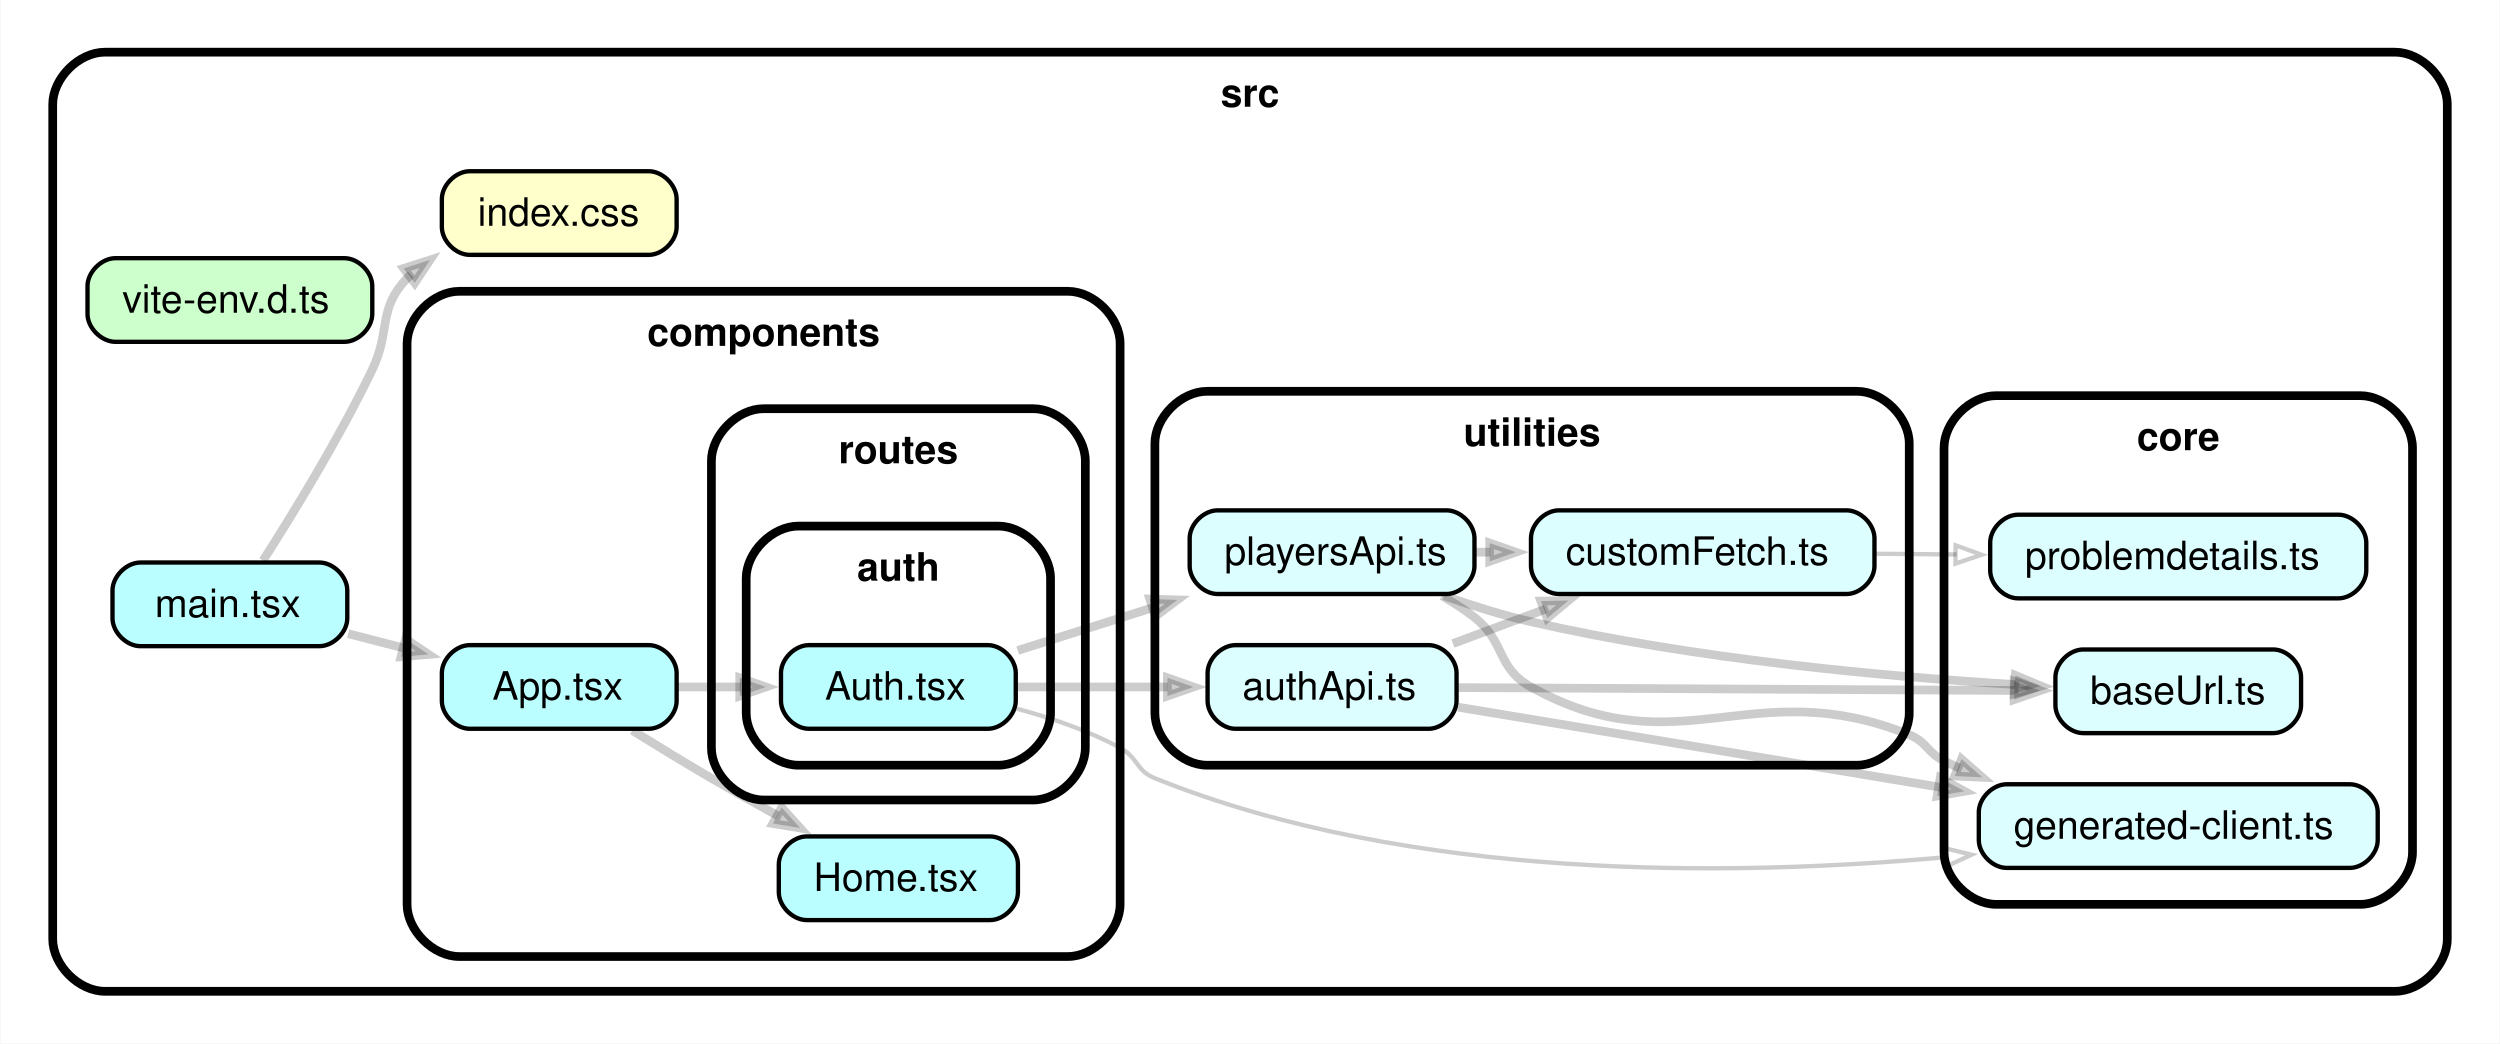
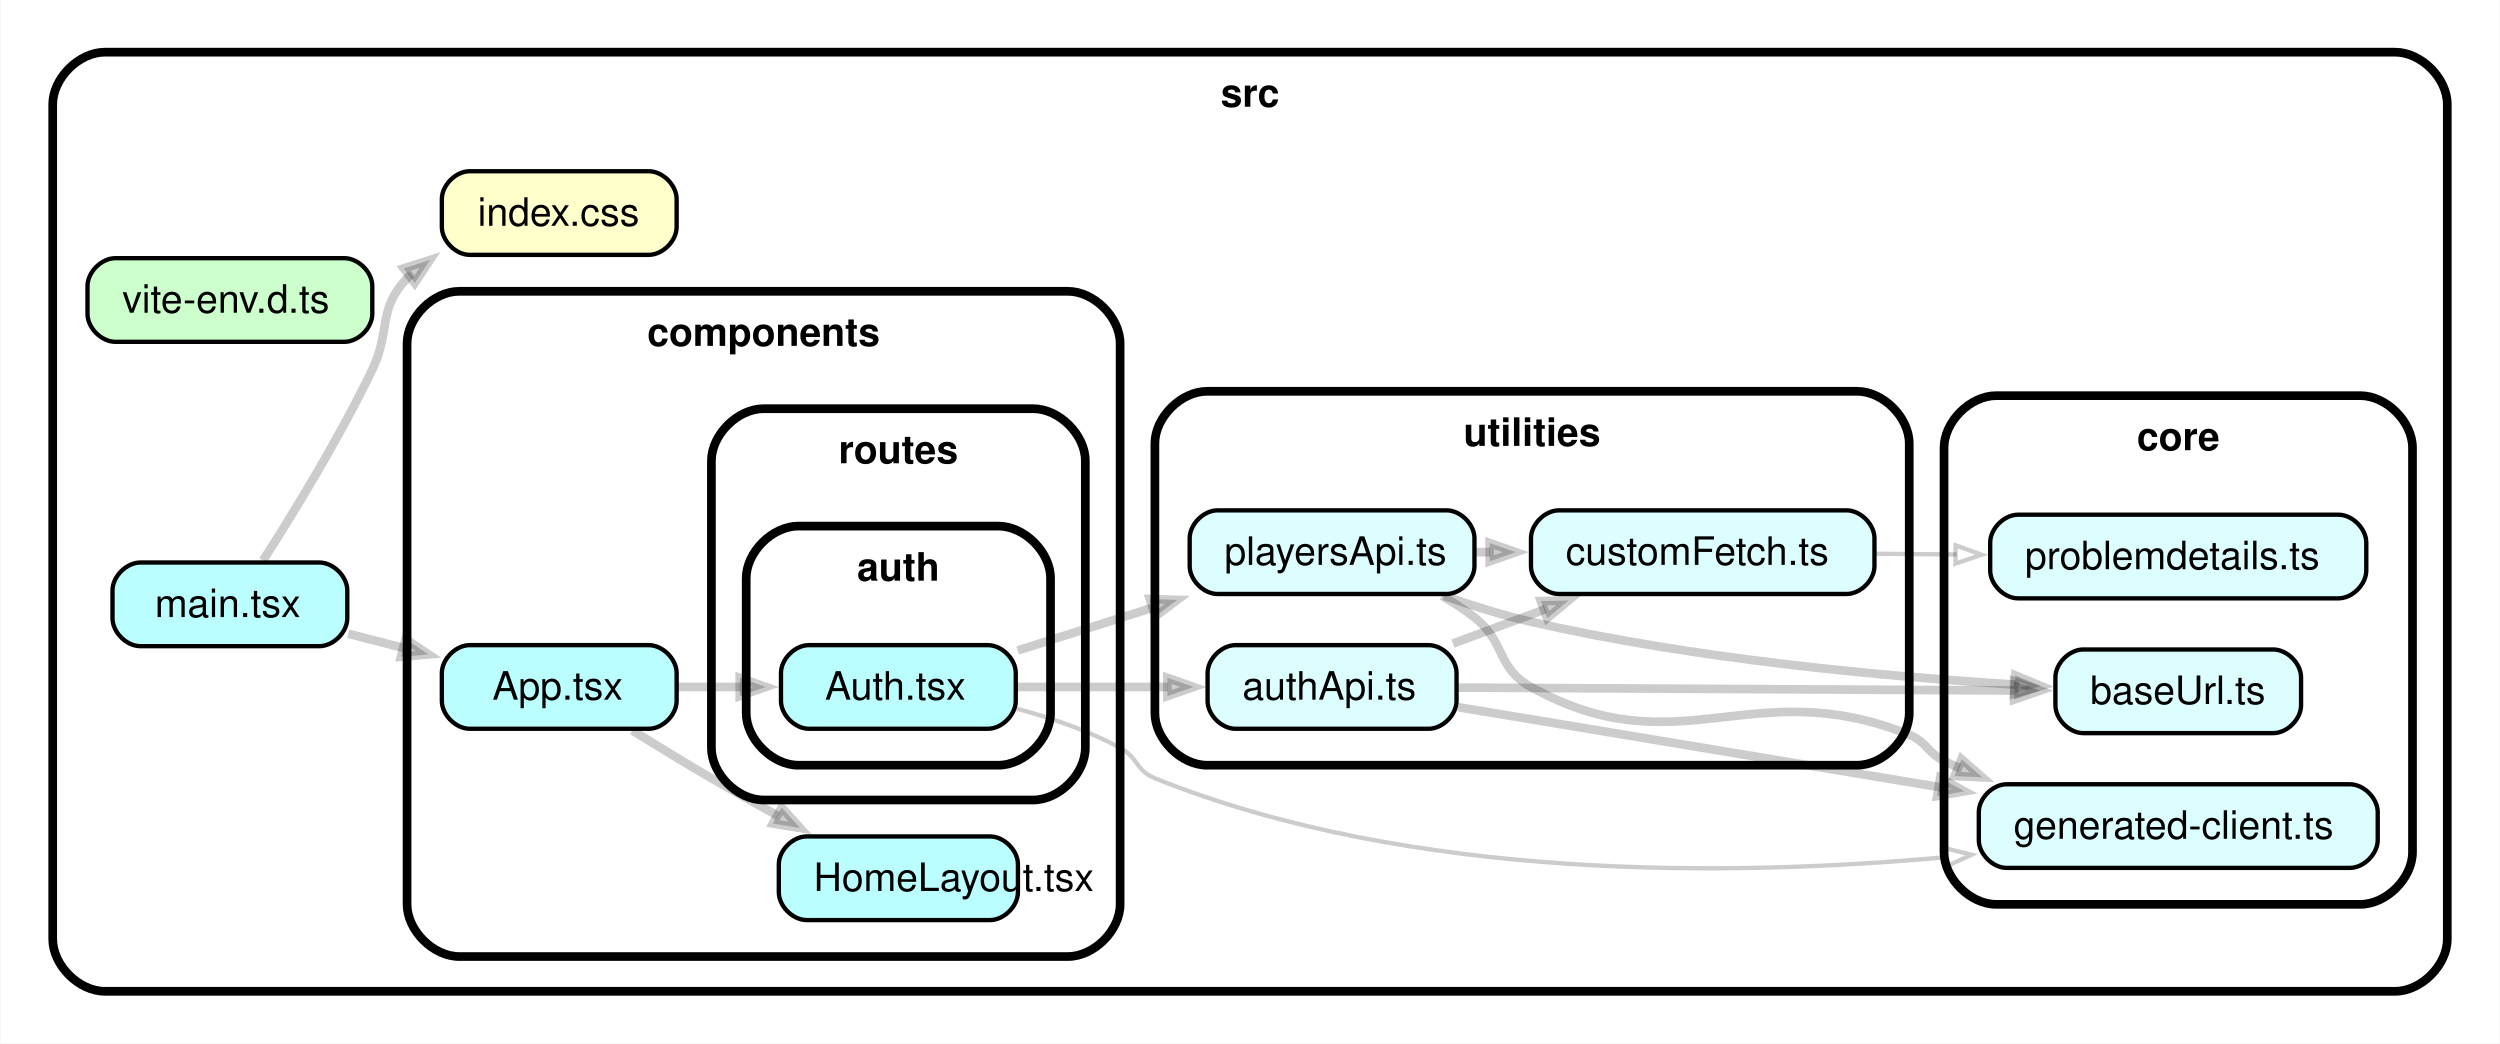
<svg xmlns="http://www.w3.org/2000/svg" xmlns:xlink="http://www.w3.org/1999/xlink" width="575pt" height="240pt" viewBox="0.00 0.00 574.75 240.00">
  <g id="graph0" class="graph" transform="scale(1 1) rotate(0) translate(4 236)">
    <polygon fill="white" stroke="none" points="-4,4 -4,-236 570.75,-236 570.75,4 -4,4" />
    <g id="clust1" class="cluster">
      <path fill="#ffffff" stroke="black" stroke-width="2" d="M20,-8C20,-8 546.75,-8 546.75,-8 552.75,-8 558.75,-14 558.75,-20 558.75,-20 558.75,-212 558.75,-212 558.75,-218 552.75,-224 546.75,-224 546.75,-224 20,-224 20,-224 14,-224 8,-218 8,-212 8,-212 8,-20 8,-20 8,-14 14,-8 20,-8" />
      <text text-anchor="middle" x="283.38" y="-211.45" font-family="Helvetica,sans-Serif" font-weight="bold" font-size="9.00">src</text>
    </g>
    <g id="clust2" class="cluster">
      <path fill="#ffffff" stroke="black" stroke-width="2" d="M101.5,-16C101.5,-16 241.5,-16 241.5,-16 247.5,-16 253.5,-22 253.5,-28 253.5,-28 253.5,-157 253.5,-157 253.5,-163 247.5,-169 241.5,-169 241.5,-169 101.5,-169 101.5,-169 95.5,-169 89.5,-163 89.5,-157 89.5,-157 89.5,-28 89.5,-28 89.5,-22 95.5,-16 101.5,-16" />
      <text text-anchor="middle" x="171.5" y="-156.45" font-family="Helvetica,sans-Serif" font-weight="bold" font-size="9.00">components</text>
    </g>
    <g id="clust3" class="cluster">
      <path fill="#ffffff" stroke="black" stroke-width="2" d="M171.5,-52C171.5,-52 233.5,-52 233.5,-52 239.5,-52 245.5,-58 245.5,-64 245.5,-64 245.5,-130 245.5,-130 245.5,-136 239.5,-142 233.5,-142 233.5,-142 171.5,-142 171.5,-142 165.5,-142 159.5,-136 159.5,-130 159.5,-130 159.5,-64 159.5,-64 159.5,-58 165.5,-52 171.5,-52" />
      <text text-anchor="middle" x="202.5" y="-129.45" font-family="Helvetica,sans-Serif" font-weight="bold" font-size="9.00">routes</text>
    </g>
    <g id="clust4" class="cluster">
      <path fill="#ffffff" stroke="black" stroke-width="2" d="M179.5,-60C179.5,-60 225.5,-60 225.5,-60 231.5,-60 237.5,-66 237.5,-72 237.5,-72 237.5,-103 237.5,-103 237.5,-109 231.5,-115 225.5,-115 225.5,-115 179.5,-115 179.5,-115 173.5,-115 167.5,-109 167.5,-103 167.5,-103 167.5,-72 167.5,-72 167.5,-66 173.5,-60 179.5,-60" />
      <text text-anchor="middle" x="202.5" y="-102.45" font-family="Helvetica,sans-Serif" font-weight="bold" font-size="9.00">auth</text>
    </g>
    <g id="clust5" class="cluster">
      <path fill="#ffffff" stroke="black" stroke-width="2" d="M455,-28C455,-28 538.75,-28 538.75,-28 544.75,-28 550.75,-34 550.75,-40 550.75,-40 550.75,-133 550.75,-133 550.75,-139 544.75,-145 538.75,-145 538.75,-145 455,-145 455,-145 449,-145 443,-139 443,-133 443,-133 443,-40 443,-40 443,-34 449,-28 455,-28" />
      <text text-anchor="middle" x="496.88" y="-132.45" font-family="Helvetica,sans-Serif" font-weight="bold" font-size="9.00">core</text>
    </g>
    <g id="clust6" class="cluster">
      <path fill="#ffffff" stroke="black" stroke-width="2" d="M273.5,-60C273.5,-60 423,-60 423,-60 429,-60 435,-66 435,-72 435,-72 435,-134 435,-134 435,-140 429,-146 423,-146 423,-146 273.5,-146 273.5,-146 267.5,-146 261.5,-140 261.5,-134 261.5,-134 261.5,-72 261.5,-72 261.5,-66 267.5,-60 273.5,-60" />
      <text text-anchor="middle" x="348.25" y="-133.45" font-family="Helvetica,sans-Serif" font-weight="bold" font-size="9.00">utilities</text>
    </g>
    <g id="node1" class="node">
      <g id="a_node1">
        <a xlink:href="src/components/App.tsx" xlink:title="App.tsx">
          <path fill="#bbfeff" stroke="black" d="M145.08,-87.62C145.08,-87.62 103.92,-87.62 103.92,-87.62 100.71,-87.62 97.5,-84.42 97.5,-81.21 97.5,-81.21 97.5,-74.79 97.5,-74.79 97.5,-71.58 100.71,-68.38 103.92,-68.38 103.92,-68.38 145.08,-68.38 145.08,-68.38 148.29,-68.38 151.5,-71.58 151.5,-74.79 151.5,-74.79 151.5,-81.21 151.5,-81.21 151.5,-84.42 148.29,-87.62 145.08,-87.62" />
          <text text-anchor="start" x="109.12" y="-75.08" font-family="Helvetica,sans-Serif" font-size="9.00">App.tsx</text>
        </a>
      </g>
    </g>
    <g id="node2" class="node">
      <g id="a_node2">
-         <a xlink:href="src/components/Home.tsx" xlink:title="Home.tsx">
+         <a xlink:href="src/components/HomeLayout.tsx" xlink:title="HomeLayout.tsx">
          <path fill="#bbfeff" stroke="black" d="M223.58,-43.62C223.58,-43.62 181.42,-43.62 181.42,-43.62 178.21,-43.62 175,-40.42 175,-37.21 175,-37.21 175,-30.79 175,-30.79 175,-27.58 178.21,-24.38 181.42,-24.38 181.42,-24.38 223.58,-24.38 223.58,-24.38 226.79,-24.38 230,-27.58 230,-30.79 230,-30.79 230,-37.21 230,-37.21 230,-40.42 226.79,-43.62 223.58,-43.62" />
-           <text text-anchor="start" x="183" y="-31.07" font-family="Helvetica,sans-Serif" font-size="9.00">Home.tsx</text>
+           <text text-anchor="start" x="183" y="-31.07" font-family="Helvetica,sans-Serif" font-size="9.00">HomeLayout.tsx</text>
        </a>
      </g>
    </g>
    <g id="edge1" class="edge">
      <path fill="none" stroke="#000000" stroke-width="2" stroke-opacity="0.2" d="M141.31,-68C147,-64.46 153.5,-60.49 159.5,-57 164.4,-54.15 169.68,-51.18 174.78,-48.36" />
      <polygon fill="#000000" fill-opacity="0.2" stroke="#000000" stroke-width="2" stroke-opacity="0.2" points="175.66,-50.27 179.91,-45.55 173.64,-46.59 175.66,-50.27" />
    </g>
    <g id="node3" class="node">
      <g id="a_node3">
        <a xlink:href="src/components/routes/auth/Auth.tsx" xlink:title="Auth.tsx">
          <path fill="#bbfeff" stroke="black" d="M223.08,-87.62C223.08,-87.62 181.92,-87.62 181.92,-87.62 178.71,-87.62 175.5,-84.42 175.5,-81.21 175.5,-81.21 175.5,-74.79 175.5,-74.79 175.5,-71.58 178.71,-68.38 181.92,-68.38 181.92,-68.38 223.08,-68.38 223.08,-68.38 226.29,-68.38 229.5,-71.58 229.5,-74.79 229.5,-74.79 229.5,-81.21 229.5,-81.21 229.5,-84.42 226.29,-87.62 223.08,-87.62" />
          <text text-anchor="start" x="185.62" y="-75.08" font-family="Helvetica,sans-Serif" font-size="9.00">Auth.tsx</text>
        </a>
      </g>
    </g>
    <g id="edge2" class="edge">
      <path fill="none" stroke="#000000" stroke-width="2" stroke-opacity="0.2" d="M151.65,-78C156.38,-78 161.37,-78 166.3,-78" />
      <polygon fill="#000000" fill-opacity="0.2" stroke="#000000" stroke-width="2" stroke-opacity="0.2" points="166.01,-80.1 172.01,-78 166.01,-75.9 166.01,-80.1" />
    </g>
    <g id="node4" class="node">
      <g id="a_node4">
        <a xlink:href="src/core/generated-client.ts" xlink:title="generated-client.ts">
          <path fill="#ddfeff" stroke="black" d="M536.33,-55.62C536.33,-55.62 457.42,-55.62 457.42,-55.62 454.21,-55.62 451,-52.42 451,-49.21 451,-49.21 451,-42.79 451,-42.79 451,-39.58 454.21,-36.38 457.42,-36.38 457.42,-36.38 536.33,-36.38 536.33,-36.38 539.54,-36.38 542.75,-39.58 542.75,-42.79 542.75,-42.79 542.75,-49.21 542.75,-49.21 542.75,-52.42 539.54,-55.62 536.33,-55.62" />
          <text text-anchor="start" x="459" y="-43.08" font-family="Helvetica,sans-Serif" font-size="9.00">generated-client.ts</text>
        </a>
      </g>
    </g>
    <g id="edge3" class="edge">
      <path fill="none" stroke="#000000" stroke-opacity="0.2" d="M229.79,-72.98C237.7,-70.86 246.21,-67.95 253.5,-64 257.66,-61.75 257.12,-58.76 261.5,-57 320.44,-33.26 394.58,-34.37 443.5,-38.86" />
      <polygon fill="none" stroke="#000000" stroke-opacity="0.2" points="443.15,-40.93 449.33,-39.42 443.56,-36.75 443.15,-40.93" />
    </g>
    <g id="node5" class="node">
      <g id="a_node5">
        <a xlink:href="src/utilities/authApi.ts" xlink:title="authApi.ts">
          <path fill="#ddfeff" stroke="black" d="M324.46,-87.62C324.46,-87.62 280.04,-87.62 280.04,-87.62 276.83,-87.62 273.62,-84.42 273.62,-81.21 273.62,-81.21 273.62,-74.79 273.62,-74.79 273.62,-71.58 276.83,-68.38 280.04,-68.38 280.04,-68.38 324.46,-68.38 324.46,-68.38 327.67,-68.38 330.88,-71.58 330.88,-74.79 330.88,-74.79 330.88,-81.21 330.88,-81.21 330.88,-84.42 327.67,-87.62 324.46,-87.62" />
          <text text-anchor="start" x="281.62" y="-75.08" font-family="Helvetica,sans-Serif" font-size="9.00">authApi.ts</text>
        </a>
      </g>
    </g>
    <g id="edge4" class="edge">
      <path fill="none" stroke="#000000" stroke-width="2" stroke-opacity="0.2" d="M229.95,-78C240.57,-78 252.99,-78 264.46,-78" />
      <polygon fill="#000000" fill-opacity="0.2" stroke="#000000" stroke-width="2" stroke-opacity="0.2" points="264.38,-80.1 270.38,-78 264.38,-75.9 264.38,-80.1" />
    </g>
    <g id="node6" class="node">
      <g id="a_node6">
        <a xlink:href="src/utilities/playersApi.ts" xlink:title="playersApi.ts">
          <path fill="#ddfeff" stroke="black" d="M328.58,-118.62C328.58,-118.62 275.92,-118.62 275.92,-118.62 272.71,-118.62 269.5,-115.42 269.5,-112.21 269.5,-112.21 269.5,-105.79 269.5,-105.79 269.5,-102.58 272.71,-99.38 275.92,-99.38 275.92,-99.38 328.58,-99.38 328.58,-99.38 331.79,-99.38 335,-102.58 335,-105.79 335,-105.79 335,-112.21 335,-112.21 335,-115.42 331.79,-118.62 328.58,-118.62" />
          <text text-anchor="start" x="277.5" y="-106.08" font-family="Helvetica,sans-Serif" font-size="9.00">playersApi.ts</text>
        </a>
      </g>
    </g>
    <g id="edge5" class="edge">
      <path fill="none" stroke="#000000" stroke-width="2" stroke-opacity="0.2" d="M229.95,-86.39C239.59,-89.45 250.71,-92.97 261.26,-96.32" />
      <polygon fill="#000000" fill-opacity="0.2" stroke="#000000" stroke-width="2" stroke-opacity="0.2" points="260.32,-98.22 266.67,-98.03 261.59,-94.22 260.32,-98.22" />
    </g>
    <g id="edge9" class="edge">
      <path fill="none" stroke="#000000" stroke-width="2" stroke-opacity="0.2" d="M331.26,-73.35C360.24,-68.53 406.22,-60.89 442.22,-54.91" />
      <polygon fill="#000000" fill-opacity="0.2" stroke="#000000" stroke-width="2" stroke-opacity="0.2" points="442.12,-57.06 447.69,-54 441.43,-52.92 442.12,-57.06" />
    </g>
    <g id="node7" class="node">
      <g id="a_node7">
        <a xlink:href="src/core/baseUrl.ts" xlink:title="baseUrl.ts">
          <path fill="#ddfeff" stroke="black" d="M518.71,-86.62C518.71,-86.62 475.04,-86.62 475.04,-86.62 471.83,-86.62 468.62,-83.42 468.62,-80.21 468.62,-80.21 468.62,-73.79 468.62,-73.79 468.62,-70.58 471.83,-67.38 475.04,-67.38 475.04,-67.38 518.71,-67.38 518.71,-67.38 521.92,-67.38 525.12,-70.58 525.12,-73.79 525.12,-73.79 525.12,-80.21 525.12,-80.21 525.12,-83.42 521.92,-86.62 518.71,-86.62" />
          <text text-anchor="start" x="476.62" y="-74.08" font-family="Helvetica,sans-Serif" font-size="9.00">baseUrl.ts</text>
        </a>
      </g>
    </g>
    <g id="edge8" class="edge">
      <path fill="none" stroke="#000000" stroke-width="2" stroke-opacity="0.2" d="M331.26,-77.85C365.02,-77.68 421.86,-77.38 459.12,-77.19" />
      <polygon fill="#000000" fill-opacity="0.2" stroke="#000000" stroke-width="2" stroke-opacity="0.2" points="459.13,-79.29 465.12,-77.16 459.11,-75.09 459.13,-79.29" />
    </g>
    <g id="node11" class="node">
      <g id="a_node11">
        <a xlink:href="src/utilities/customFetch.ts" xlink:title="customFetch.ts">
          <path fill="#ddfeff" stroke="black" d="M420.58,-118.62C420.58,-118.62 354.42,-118.62 354.42,-118.62 351.21,-118.62 348,-115.42 348,-112.21 348,-112.21 348,-105.79 348,-105.79 348,-102.58 351.21,-99.38 354.42,-99.38 354.42,-99.38 420.58,-99.38 420.58,-99.38 423.79,-99.38 427,-102.58 427,-105.79 427,-105.79 427,-112.21 427,-112.21 427,-115.42 423.79,-118.62 420.58,-118.62" />
          <text text-anchor="start" x="356" y="-106.08" font-family="Helvetica,sans-Serif" font-size="9.00">customFetch.ts</text>
        </a>
      </g>
    </g>
    <g id="edge10" class="edge">
      <path fill="none" stroke="#000000" stroke-width="2" stroke-opacity="0.2" d="M330.05,-87.98C336.81,-90.5 344.18,-93.24 351.29,-95.89" />
      <polygon fill="#000000" fill-opacity="0.2" stroke="#000000" stroke-width="2" stroke-opacity="0.2" points="350.27,-97.75 356.63,-97.88 351.74,-93.82 350.27,-97.75" />
    </g>
    <g id="edge13" class="edge">
      <path fill="none" stroke="#000000" stroke-width="2" stroke-opacity="0.2" d="M327.51,-98.96C330.14,-97.46 332.7,-95.81 335,-94 342.21,-88.35 339.99,-82.45 348,-78 382.07,-59.07 398.87,-81.62 435,-67 439.12,-65.33 439.02,-62.97 443,-61 444.15,-60.43 445.32,-59.88 446.52,-59.35" />
      <polygon fill="#000000" fill-opacity="0.2" stroke="#000000" stroke-width="2" stroke-opacity="0.2" points="447.02,-61.41 451.8,-57.22 445.45,-57.51 447.02,-61.41" />
    </g>
    <g id="edge12" class="edge">
      <path fill="none" stroke="#000000" stroke-width="2" stroke-opacity="0.2" d="M328.03,-98.97C334.44,-96.7 341.41,-94.51 348,-93 385.41,-84.42 429.22,-80.41 459.4,-78.55" />
      <polygon fill="#000000" fill-opacity="0.2" stroke="#000000" stroke-width="2" stroke-opacity="0.2" points="459.41,-80.66 465.28,-78.22 459.17,-76.46 459.41,-80.66" />
    </g>
    <g id="edge14" class="edge">
      <path fill="none" stroke="#000000" stroke-width="2" stroke-opacity="0.2" d="M335.2,-109C336.33,-109 337.48,-109 338.63,-109" />
      <polygon fill="#000000" fill-opacity="0.2" stroke="#000000" stroke-width="2" stroke-opacity="0.2" points="338.5,-111.1 344.5,-109 338.5,-106.9 338.5,-111.1" />
    </g>
    <g id="node8" class="node">
      <g id="a_node8">
        <a xlink:href="src/core/problemdetails.ts" xlink:title="problemdetails.ts">
          <path fill="#ddfeff" stroke="black" d="M533.71,-117.62C533.71,-117.62 460.04,-117.62 460.04,-117.62 456.83,-117.62 453.62,-114.42 453.62,-111.21 453.62,-111.21 453.62,-104.79 453.62,-104.79 453.62,-101.58 456.83,-98.38 460.04,-98.38 460.04,-98.38 533.71,-98.38 533.71,-98.38 536.92,-98.38 540.12,-101.58 540.12,-104.79 540.12,-104.79 540.12,-111.21 540.12,-111.21 540.12,-114.42 536.92,-117.62 533.71,-117.62" />
          <text text-anchor="start" x="461.62" y="-105.08" font-family="Helvetica,sans-Serif" font-size="9.00">problemdetails.ts</text>
        </a>
      </g>
    </g>
    <g id="node9" class="node">
      <g id="a_node9">
        <a xlink:href="src/index.css" xlink:title="index.css">
          <path fill="#ffffcc" stroke="black" d="M145.08,-196.62C145.08,-196.62 103.92,-196.62 103.92,-196.62 100.71,-196.62 97.5,-193.42 97.5,-190.21 97.5,-190.21 97.5,-183.79 97.5,-183.79 97.5,-180.58 100.71,-177.38 103.92,-177.38 103.92,-177.38 145.08,-177.38 145.08,-177.38 148.29,-177.38 151.5,-180.58 151.5,-183.79 151.5,-183.79 151.5,-190.21 151.5,-190.21 151.5,-193.42 148.29,-196.62 145.08,-196.62" />
          <text text-anchor="start" x="105.75" y="-184.07" font-family="Helvetica,sans-Serif" font-size="9.00">index.css</text>
        </a>
      </g>
    </g>
    <g id="node10" class="node">
      <g id="a_node10">
        <a xlink:href="src/main.tsx" xlink:title="main.tsx">
          <path fill="#bbfeff" stroke="black" d="M69.33,-106.62C69.33,-106.62 28.17,-106.62 28.17,-106.62 24.96,-106.62 21.75,-103.42 21.75,-100.21 21.75,-100.21 21.75,-93.79 21.75,-93.79 21.75,-90.58 24.96,-87.38 28.17,-87.38 28.17,-87.38 69.33,-87.38 69.33,-87.38 72.54,-87.38 75.75,-90.58 75.75,-93.79 75.75,-93.79 75.75,-100.21 75.75,-100.21 75.75,-103.42 72.54,-106.62 69.33,-106.62" />
          <text text-anchor="start" x="31.5" y="-94.08" font-family="Helvetica,sans-Serif" font-size="9.00">main.tsx</text>
        </a>
      </g>
    </g>
    <g id="edge7" class="edge">
      <path fill="none" stroke="#000000" stroke-width="2" stroke-opacity="0.2" d="M75.96,-90.25C80.09,-89.18 84.41,-88.07 88.7,-86.96" />
      <polygon fill="#000000" fill-opacity="0.2" stroke="#000000" stroke-width="2" stroke-opacity="0.2" points="89.16,-89.02 94.44,-85.49 88.11,-84.95 89.16,-89.02" />
    </g>
    <g id="edge6" class="edge">
      <path fill="none" stroke="#000000" stroke-width="2" stroke-opacity="0.2" d="M56.36,-107.07C63.18,-117.71 73.87,-135.12 81.5,-151 85.82,-160 82.62,-164.76 89.5,-172 89.78,-172.29 90.06,-172.58 90.35,-172.86" />
      <polygon fill="#000000" fill-opacity="0.2" stroke="#000000" stroke-width="2" stroke-opacity="0.2" points="88.73,-174.27 94.78,-176.21 91.26,-170.92 88.73,-174.27" />
    </g>
    <g id="edge11" class="edge">
      <path fill="none" stroke="#000000" stroke-opacity="0.2" d="M427.26,-108.64C433.31,-108.58 439.63,-108.52 445.88,-108.47" />
      <polygon fill="none" stroke="#000000" stroke-opacity="0.2" points="445.67,-110.57 451.65,-108.41 445.63,-106.37 445.67,-110.57" />
    </g>
    <g id="node12" class="node">
      <g id="a_node12">
        <a xlink:href="src/vite-env.d.ts" xlink:title="vite-env.d.ts">
          <path fill="#ccffcc" stroke="black" d="M75.08,-176.62C75.08,-176.62 22.42,-176.62 22.42,-176.62 19.21,-176.62 16,-173.42 16,-170.21 16,-170.21 16,-163.79 16,-163.79 16,-160.58 19.21,-157.38 22.42,-157.38 22.42,-157.38 75.08,-157.38 75.08,-157.38 78.29,-157.38 81.5,-160.58 81.5,-163.79 81.5,-163.79 81.5,-170.21 81.5,-170.21 81.5,-173.42 78.29,-176.62 75.08,-176.62" />
          <text text-anchor="start" x="24" y="-164.07" font-family="Helvetica,sans-Serif" font-size="9.00">vite-env.d.ts</text>
        </a>
      </g>
    </g>
  </g>
</svg>
